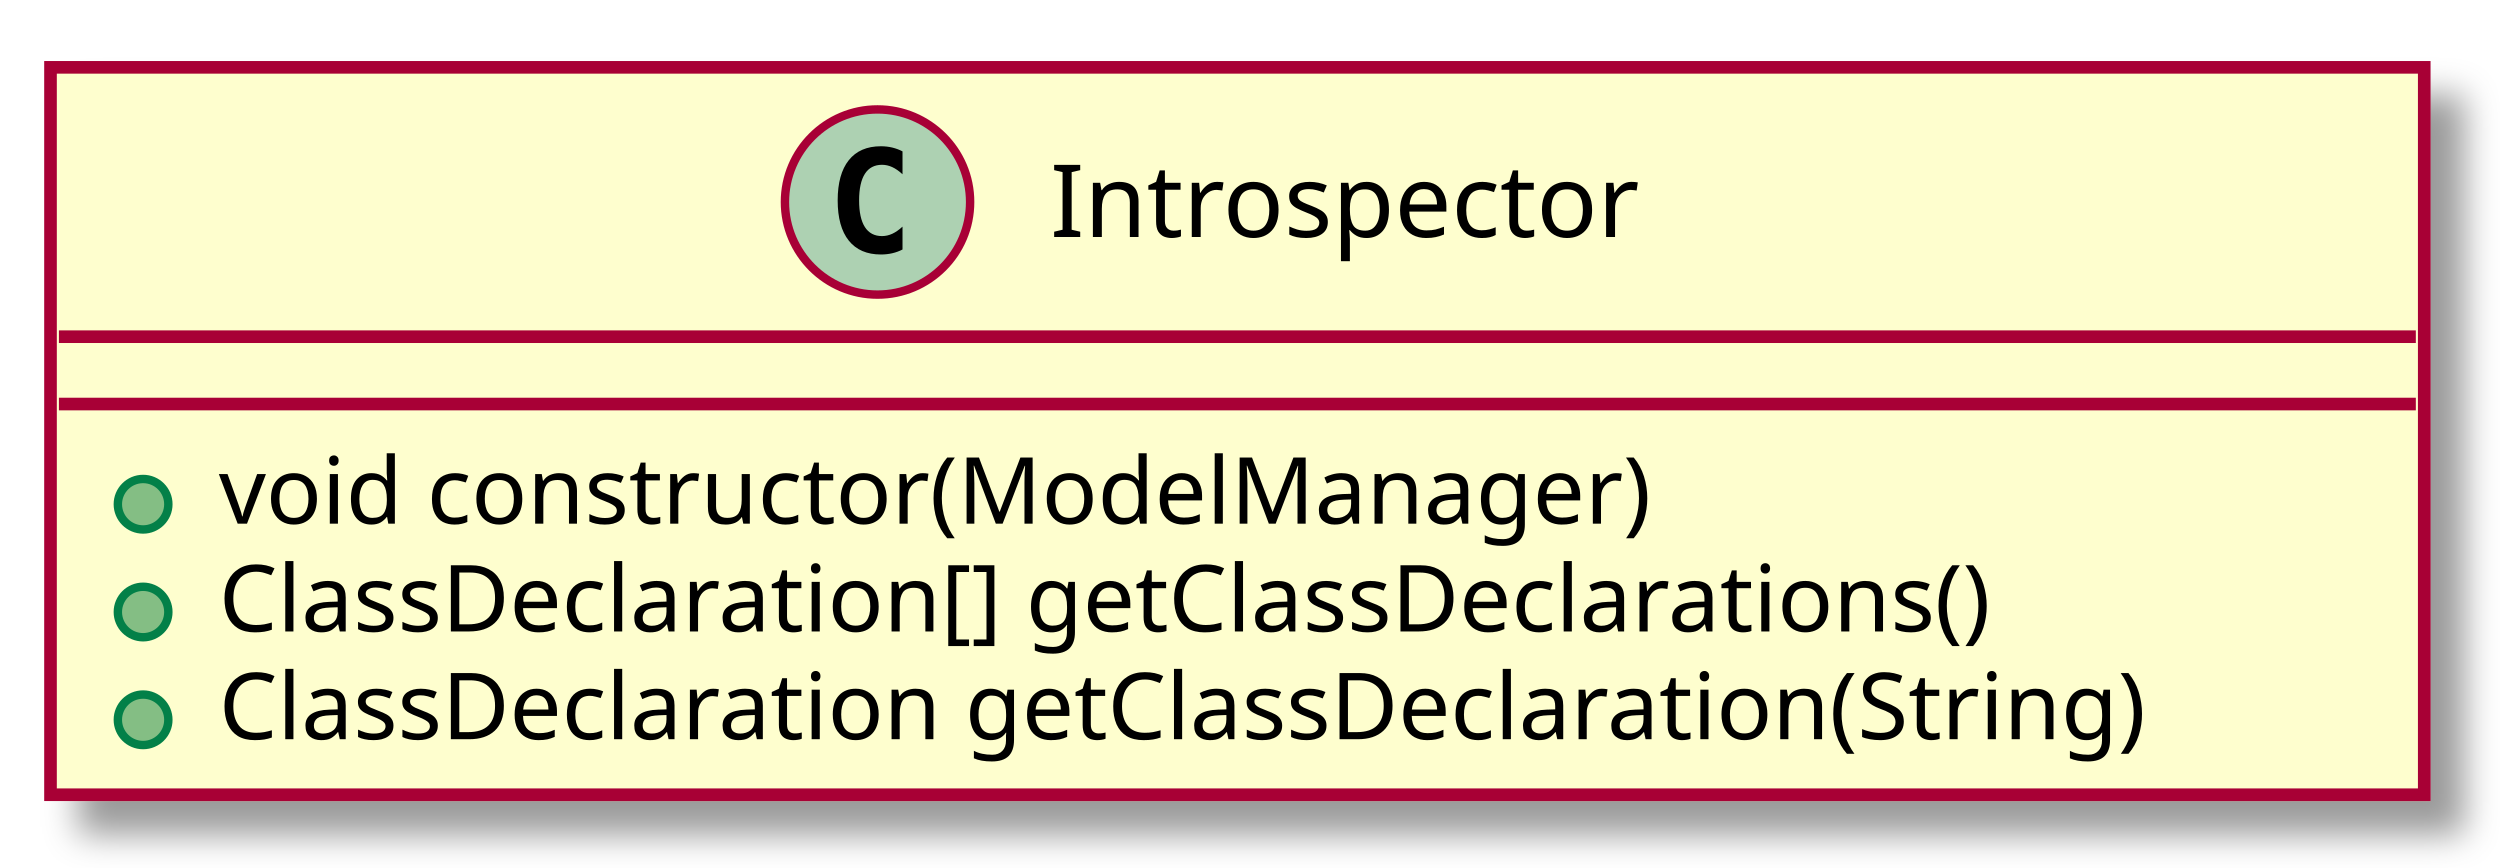
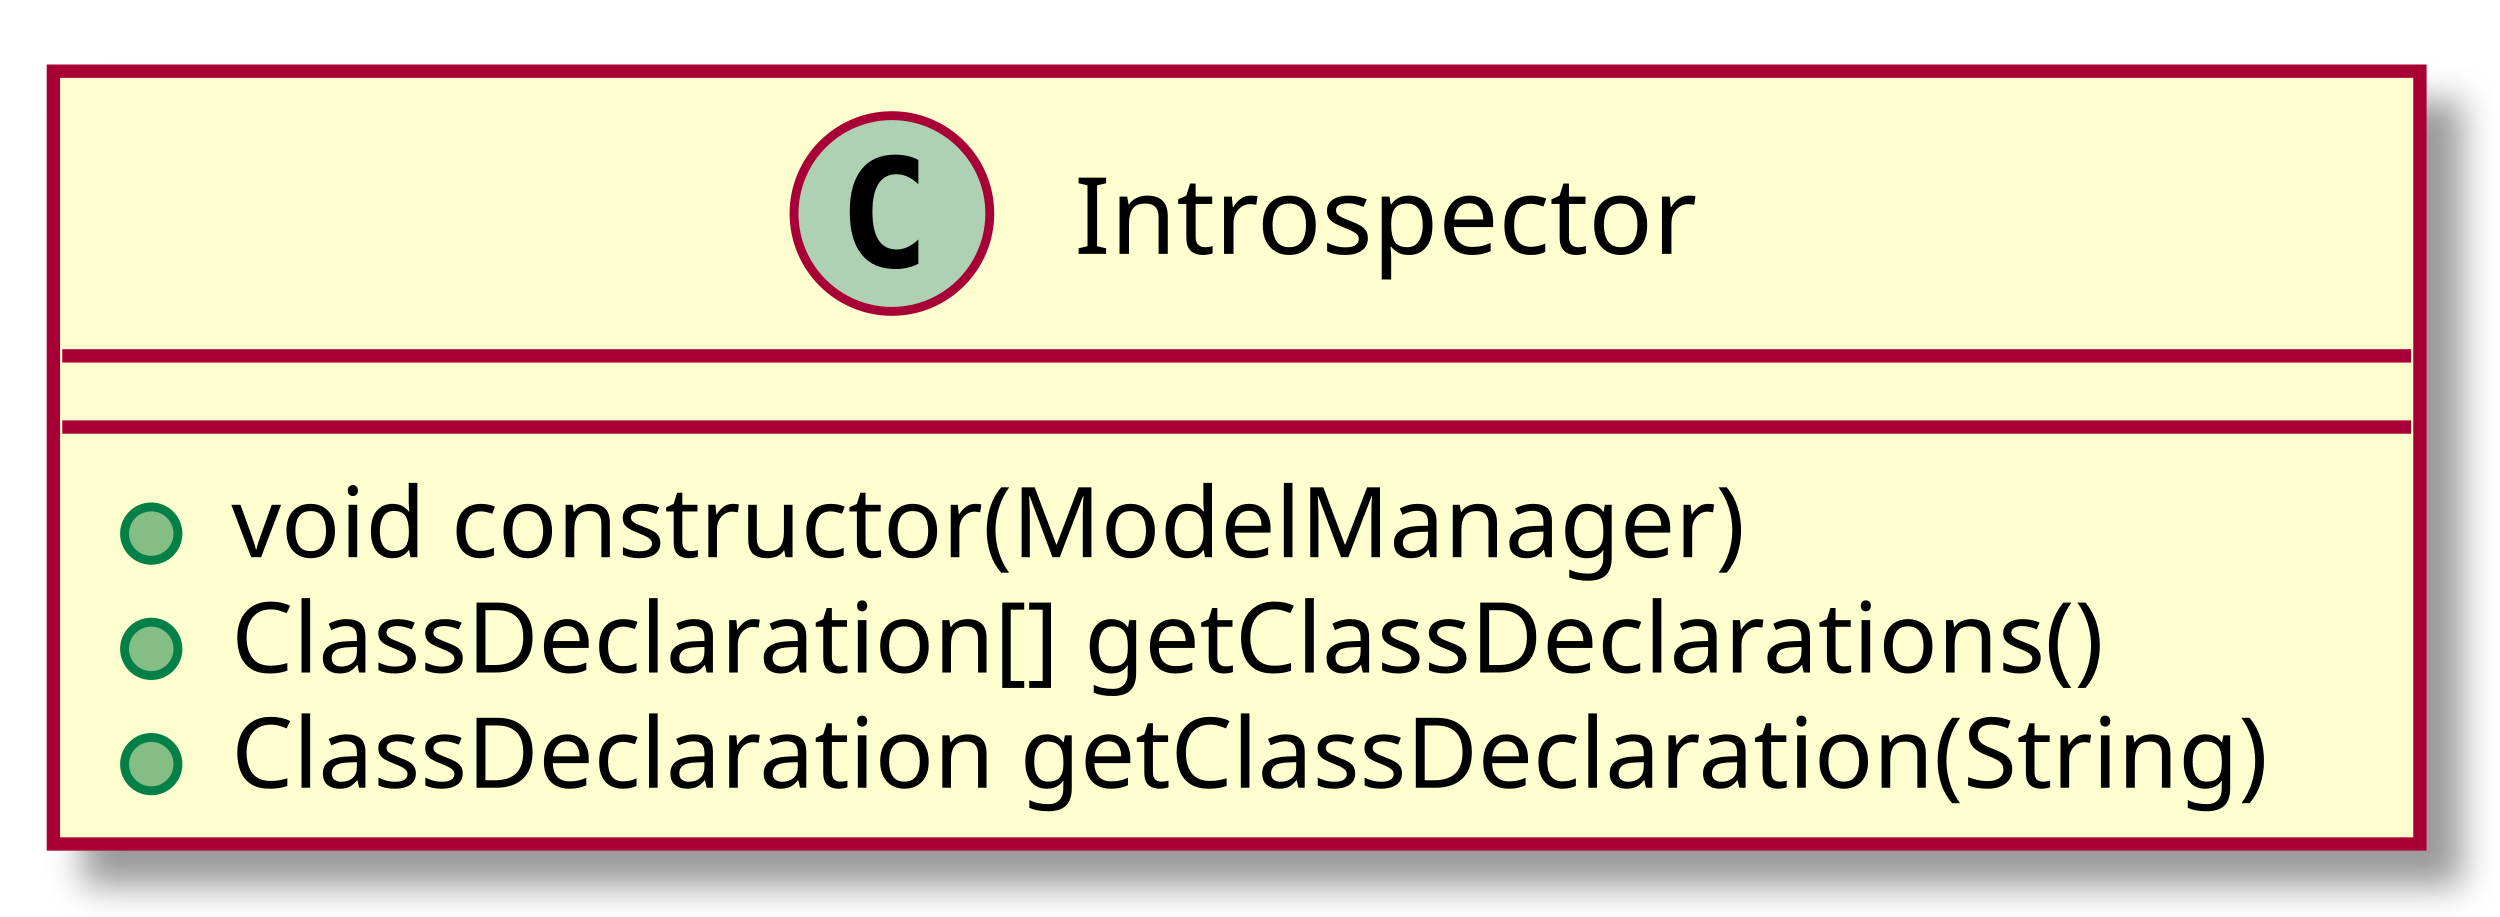
- <svg xmlns="http://www.w3.org/2000/svg" contentScriptType="application/ecmascript" contentStyleType="text/css" height="103px" preserveAspectRatio="none" style="width:297px;height:103px;" version="1.1" viewBox="0 0 297 103" width="297px" zoomAndPan="magnify">
+ <svg xmlns="http://www.w3.org/2000/svg" contentScriptType="application/ecmascript" contentStyleType="text/css" height="103px" preserveAspectRatio="none" style="width:281px;height:103px;" version="1.1" viewBox="0 0 281 103" width="281px" zoomAndPan="magnify">
  <defs>
-     <filter height="300%" id="fvexf05" width="300%" x="-1" y="-1">
+     <filter height="300%" id="frfczcw" width="300%" x="-1" y="-1">
      <feGaussianBlur result="blurOut" stdDeviation="2.0" />
      <feColorMatrix in="blurOut" result="blurOut2" type="matrix" values="0 0 0 0 0 0 0 0 0 0 0 0 0 0 0 0 0 0 .4 0" />
      <feOffset dx="4.0" dy="4.0" in="blurOut2" result="blurOut3" />
      <feBlend in="SourceGraphic" in2="blurOut3" mode="normal" />
    </filter>
  </defs>
  <g>
-     <rect fill="#FEFECE" filter="url(#fvexf05)" height="86.414" style="stroke: #A80036; stroke-width: 1.5;" width="282" x="6" y="8" />
-     <ellipse cx="104.25" cy="24" fill="#ADD1B2" rx="11" ry="11" style="stroke: #A80036; stroke-width: 1.0;" />
-     <path d="M107.219,29.641 Q106.641,29.938 106,30.086 Q105.359,30.234 104.656,30.234 Q102.156,30.234 100.836,28.586 Q99.516,26.938 99.516,23.812 Q99.516,20.688 100.836,19.031 Q102.156,17.375 104.656,17.375 Q105.359,17.375 106.008,17.531 Q106.656,17.688 107.219,17.984 L107.219,20.703 Q106.594,20.125 106,19.852 Q105.406,19.578 104.781,19.578 Q103.438,19.578 102.75,20.648 Q102.062,21.719 102.062,23.812 Q102.062,25.906 102.75,26.977 Q103.438,28.047 104.781,28.047 Q105.406,28.047 106,27.773 Q106.594,27.5 107.219,26.922 L107.219,29.641 Z " />
-     <text fill="#000000" font-family="sans-serif" font-size="12" lengthAdjust="spacingAndGlyphs" textLength="77" x="124.75" y="28.154">Introspector</text>
-     <line style="stroke: #A80036; stroke-width: 1.5;" x1="7" x2="287" y1="40" y2="40" />
-     <line style="stroke: #A80036; stroke-width: 1.5;" x1="7" x2="287" y1="48" y2="48" />
-     <ellipse cx="17" cy="59.902" fill="#84BE84" rx="3" ry="3" style="stroke: #038048; stroke-width: 1.0;" />
-     <text fill="#000000" font-family="sans-serif" font-size="11" lengthAdjust="spacingAndGlyphs" textLength="182" x="26" y="62.21">void constructor(ModelManager)</text>
-     <ellipse cx="17" cy="72.707" fill="#84BE84" rx="3" ry="3" style="stroke: #038048; stroke-width: 1.0;" />
-     <text fill="#000000" font-family="sans-serif" font-size="11" lengthAdjust="spacingAndGlyphs" textLength="237" x="26" y="75.015">ClassDeclaration[] getClassDeclarations()</text>
-     <ellipse cx="17" cy="85.512" fill="#84BE84" rx="3" ry="3" style="stroke: #038048; stroke-width: 1.0;" />
-     <text fill="#000000" font-family="sans-serif" font-size="11" lengthAdjust="spacingAndGlyphs" textLength="256" x="26" y="87.82">ClassDeclaration getClassDeclaration(String)</text>
+     <rect fill="#FEFECE" filter="url(#frfczcw)" height="86.865" style="stroke: #A80036; stroke-width: 1.5;" width="266" x="6" y="8" />
+     <ellipse cx="100.25" cy="24" fill="#ADD1B2" rx="11" ry="11" style="stroke: #A80036; stroke-width: 1.0;" />
+     <path d="M103.223,29.643 Q102.642,29.942 102.003,30.091 Q101.364,30.241 100.658,30.241 Q98.151,30.241 96.832,28.589 Q95.512,26.937 95.512,23.816 Q95.512,20.686 96.832,19.035 Q98.151,17.383 100.658,17.383 Q101.364,17.383 102.011,17.532 Q102.659,17.682 103.223,17.98 L103.223,20.703 Q102.592,20.122 101.999,19.852 Q101.405,19.582 100.774,19.582 Q99.43,19.582 98.745,20.649 Q98.06,21.716 98.06,23.816 Q98.06,25.908 98.745,26.974 Q99.43,28.041 100.774,28.041 Q101.405,28.041 101.999,27.771 Q102.592,27.502 103.223,26.92 Z " />
+     <text fill="#000000" font-family="sans-serif" font-size="12" lengthAdjust="spacingAndGlyphs" textLength="69" x="120.75" y="28.535">Introspector</text>
+     <line style="stroke: #A80036; stroke-width: 1.5;" x1="7" x2="271" y1="40" y2="40" />
+     <line style="stroke: #A80036; stroke-width: 1.5;" x1="7" x2="271" y1="48" y2="48" />
+     <ellipse cx="17" cy="59.977" fill="#84BE84" rx="3" ry="3" style="stroke: #038048; stroke-width: 1.0;" />
+     <text fill="#000000" font-family="sans-serif" font-size="11" lengthAdjust="spacingAndGlyphs" textLength="176" x="26" y="62.635">void constructor(ModelManager)</text>
+     <ellipse cx="17" cy="72.933" fill="#84BE84" rx="3" ry="3" style="stroke: #038048; stroke-width: 1.0;" />
+     <text fill="#000000" font-family="sans-serif" font-size="11" lengthAdjust="spacingAndGlyphs" textLength="222" x="26" y="75.59">ClassDeclaration[] getClassDeclarations()</text>
+     <ellipse cx="17" cy="85.888" fill="#84BE84" rx="3" ry="3" style="stroke: #038048; stroke-width: 1.0;" />
+     <text fill="#000000" font-family="sans-serif" font-size="11" lengthAdjust="spacingAndGlyphs" textLength="240" x="26" y="88.545">ClassDeclaration getClassDeclaration(String)</text>
  </g>
</svg>
